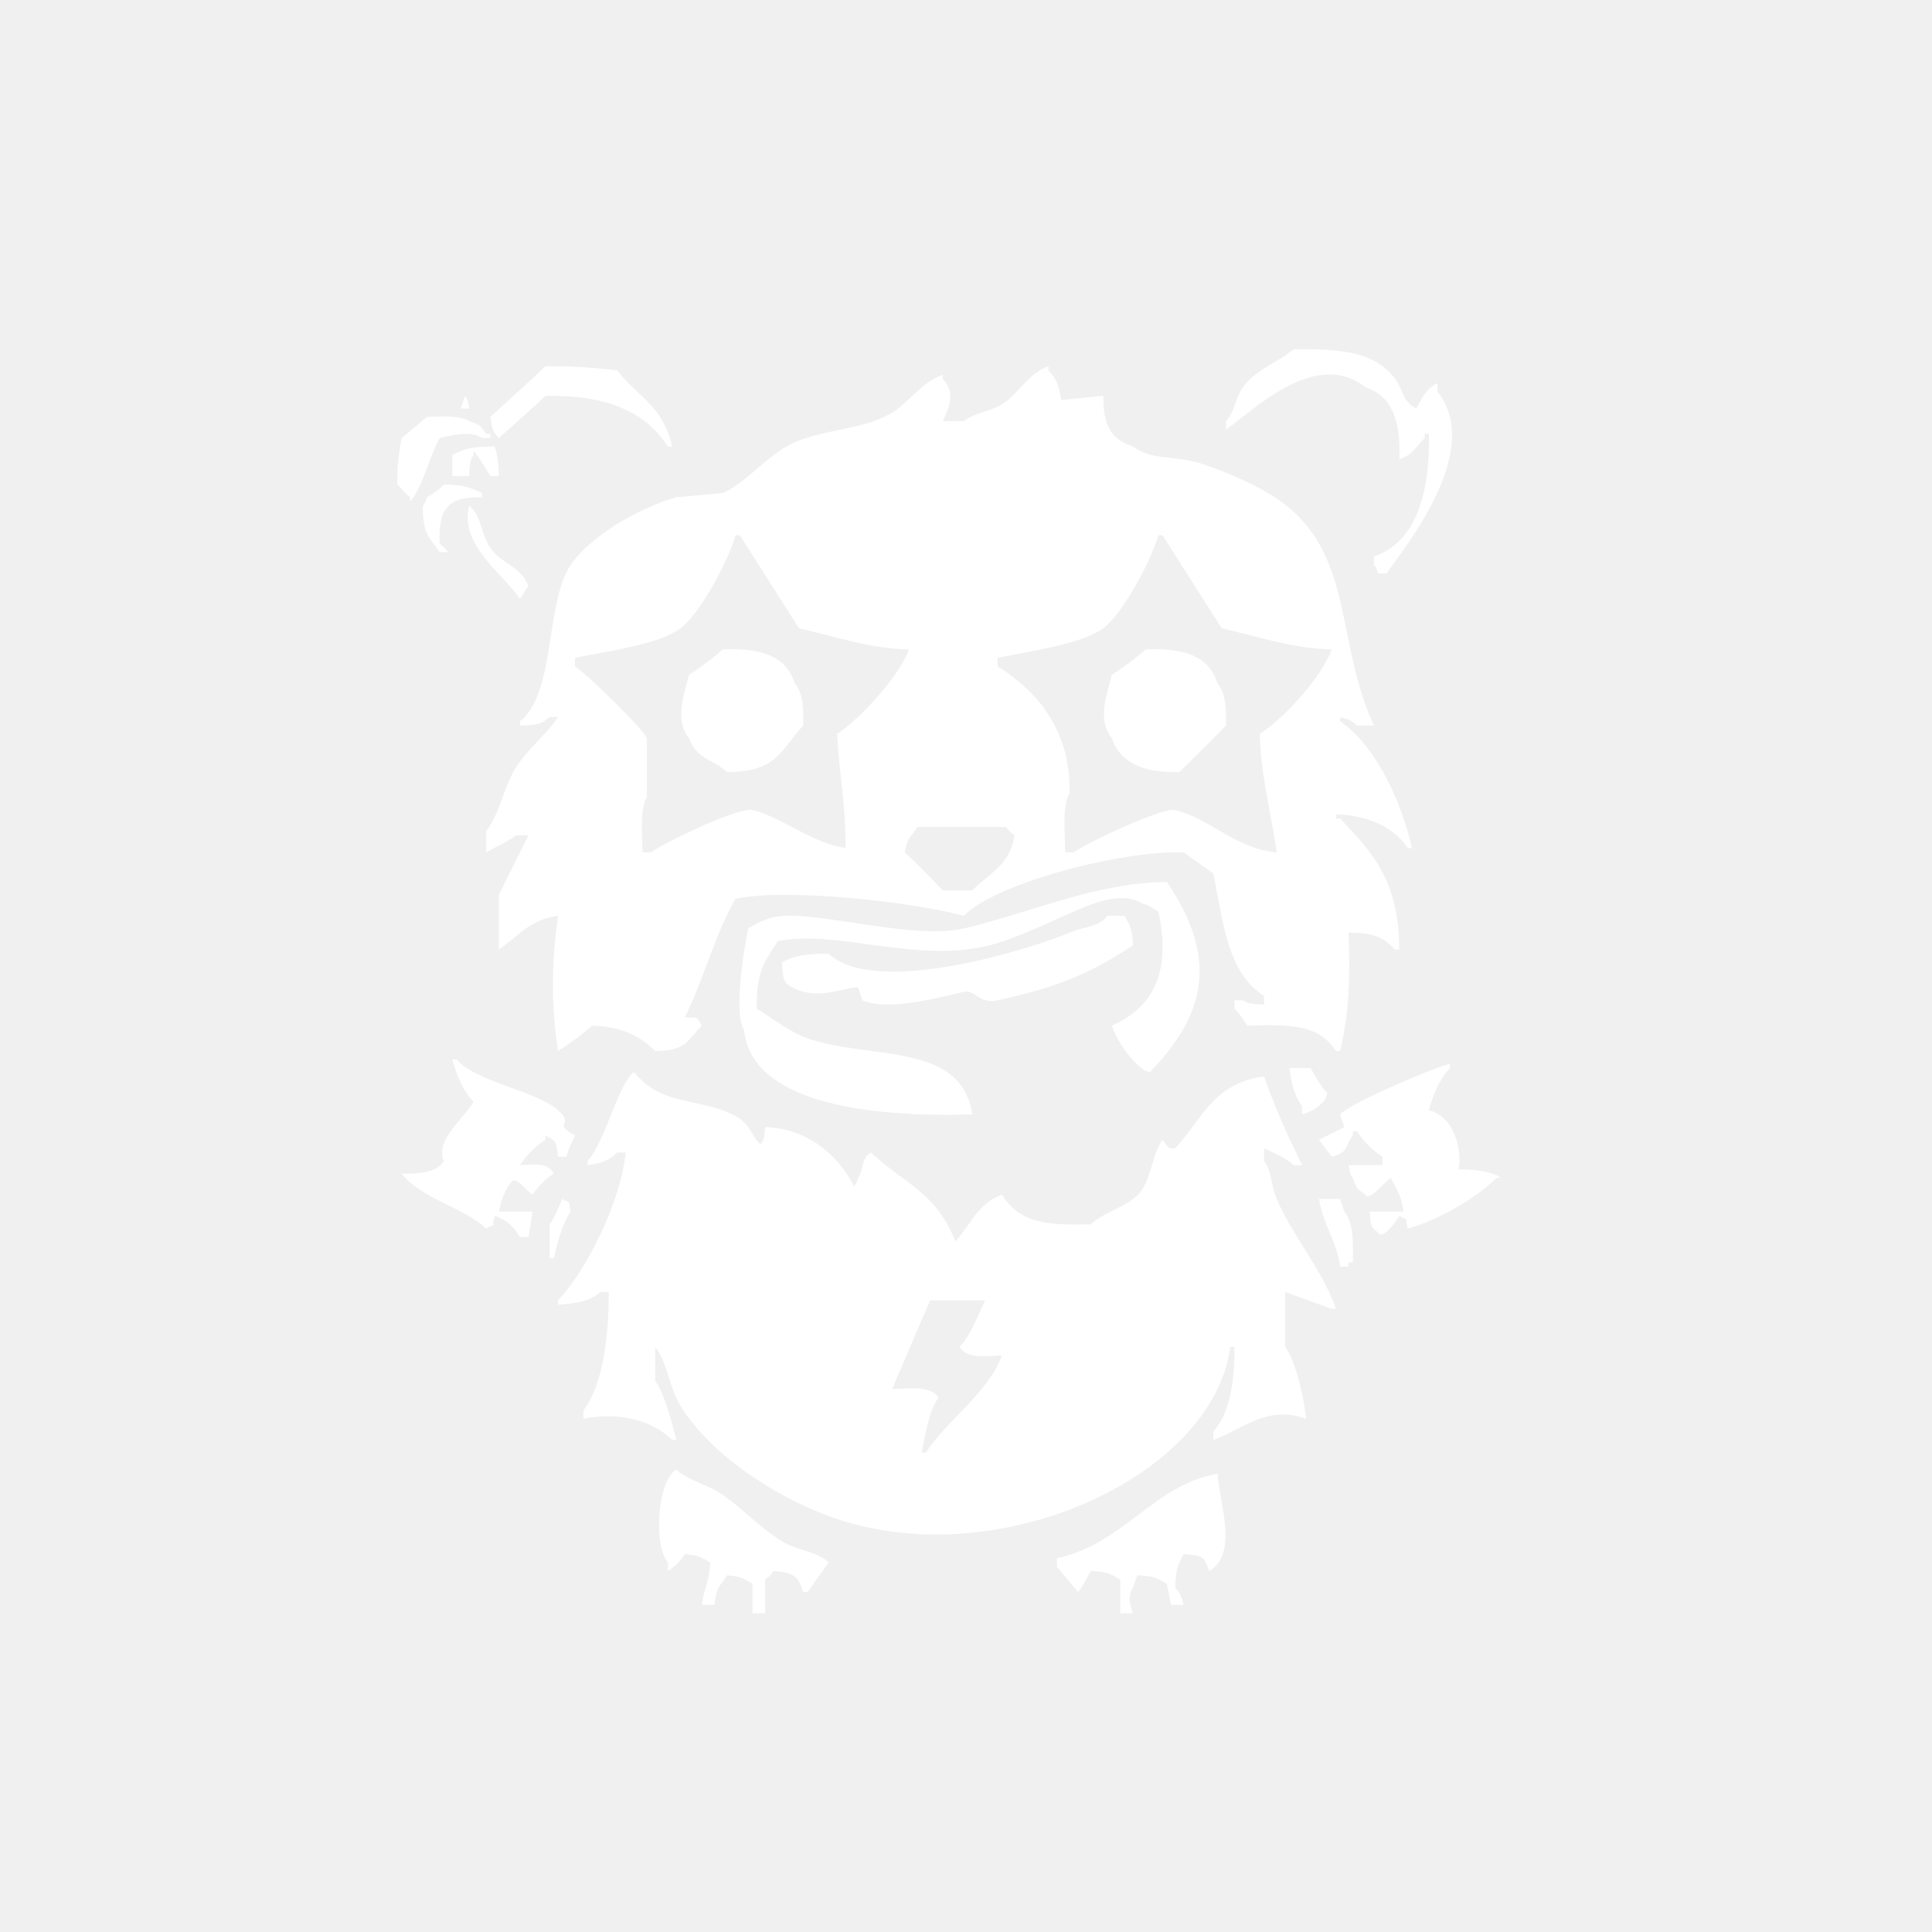
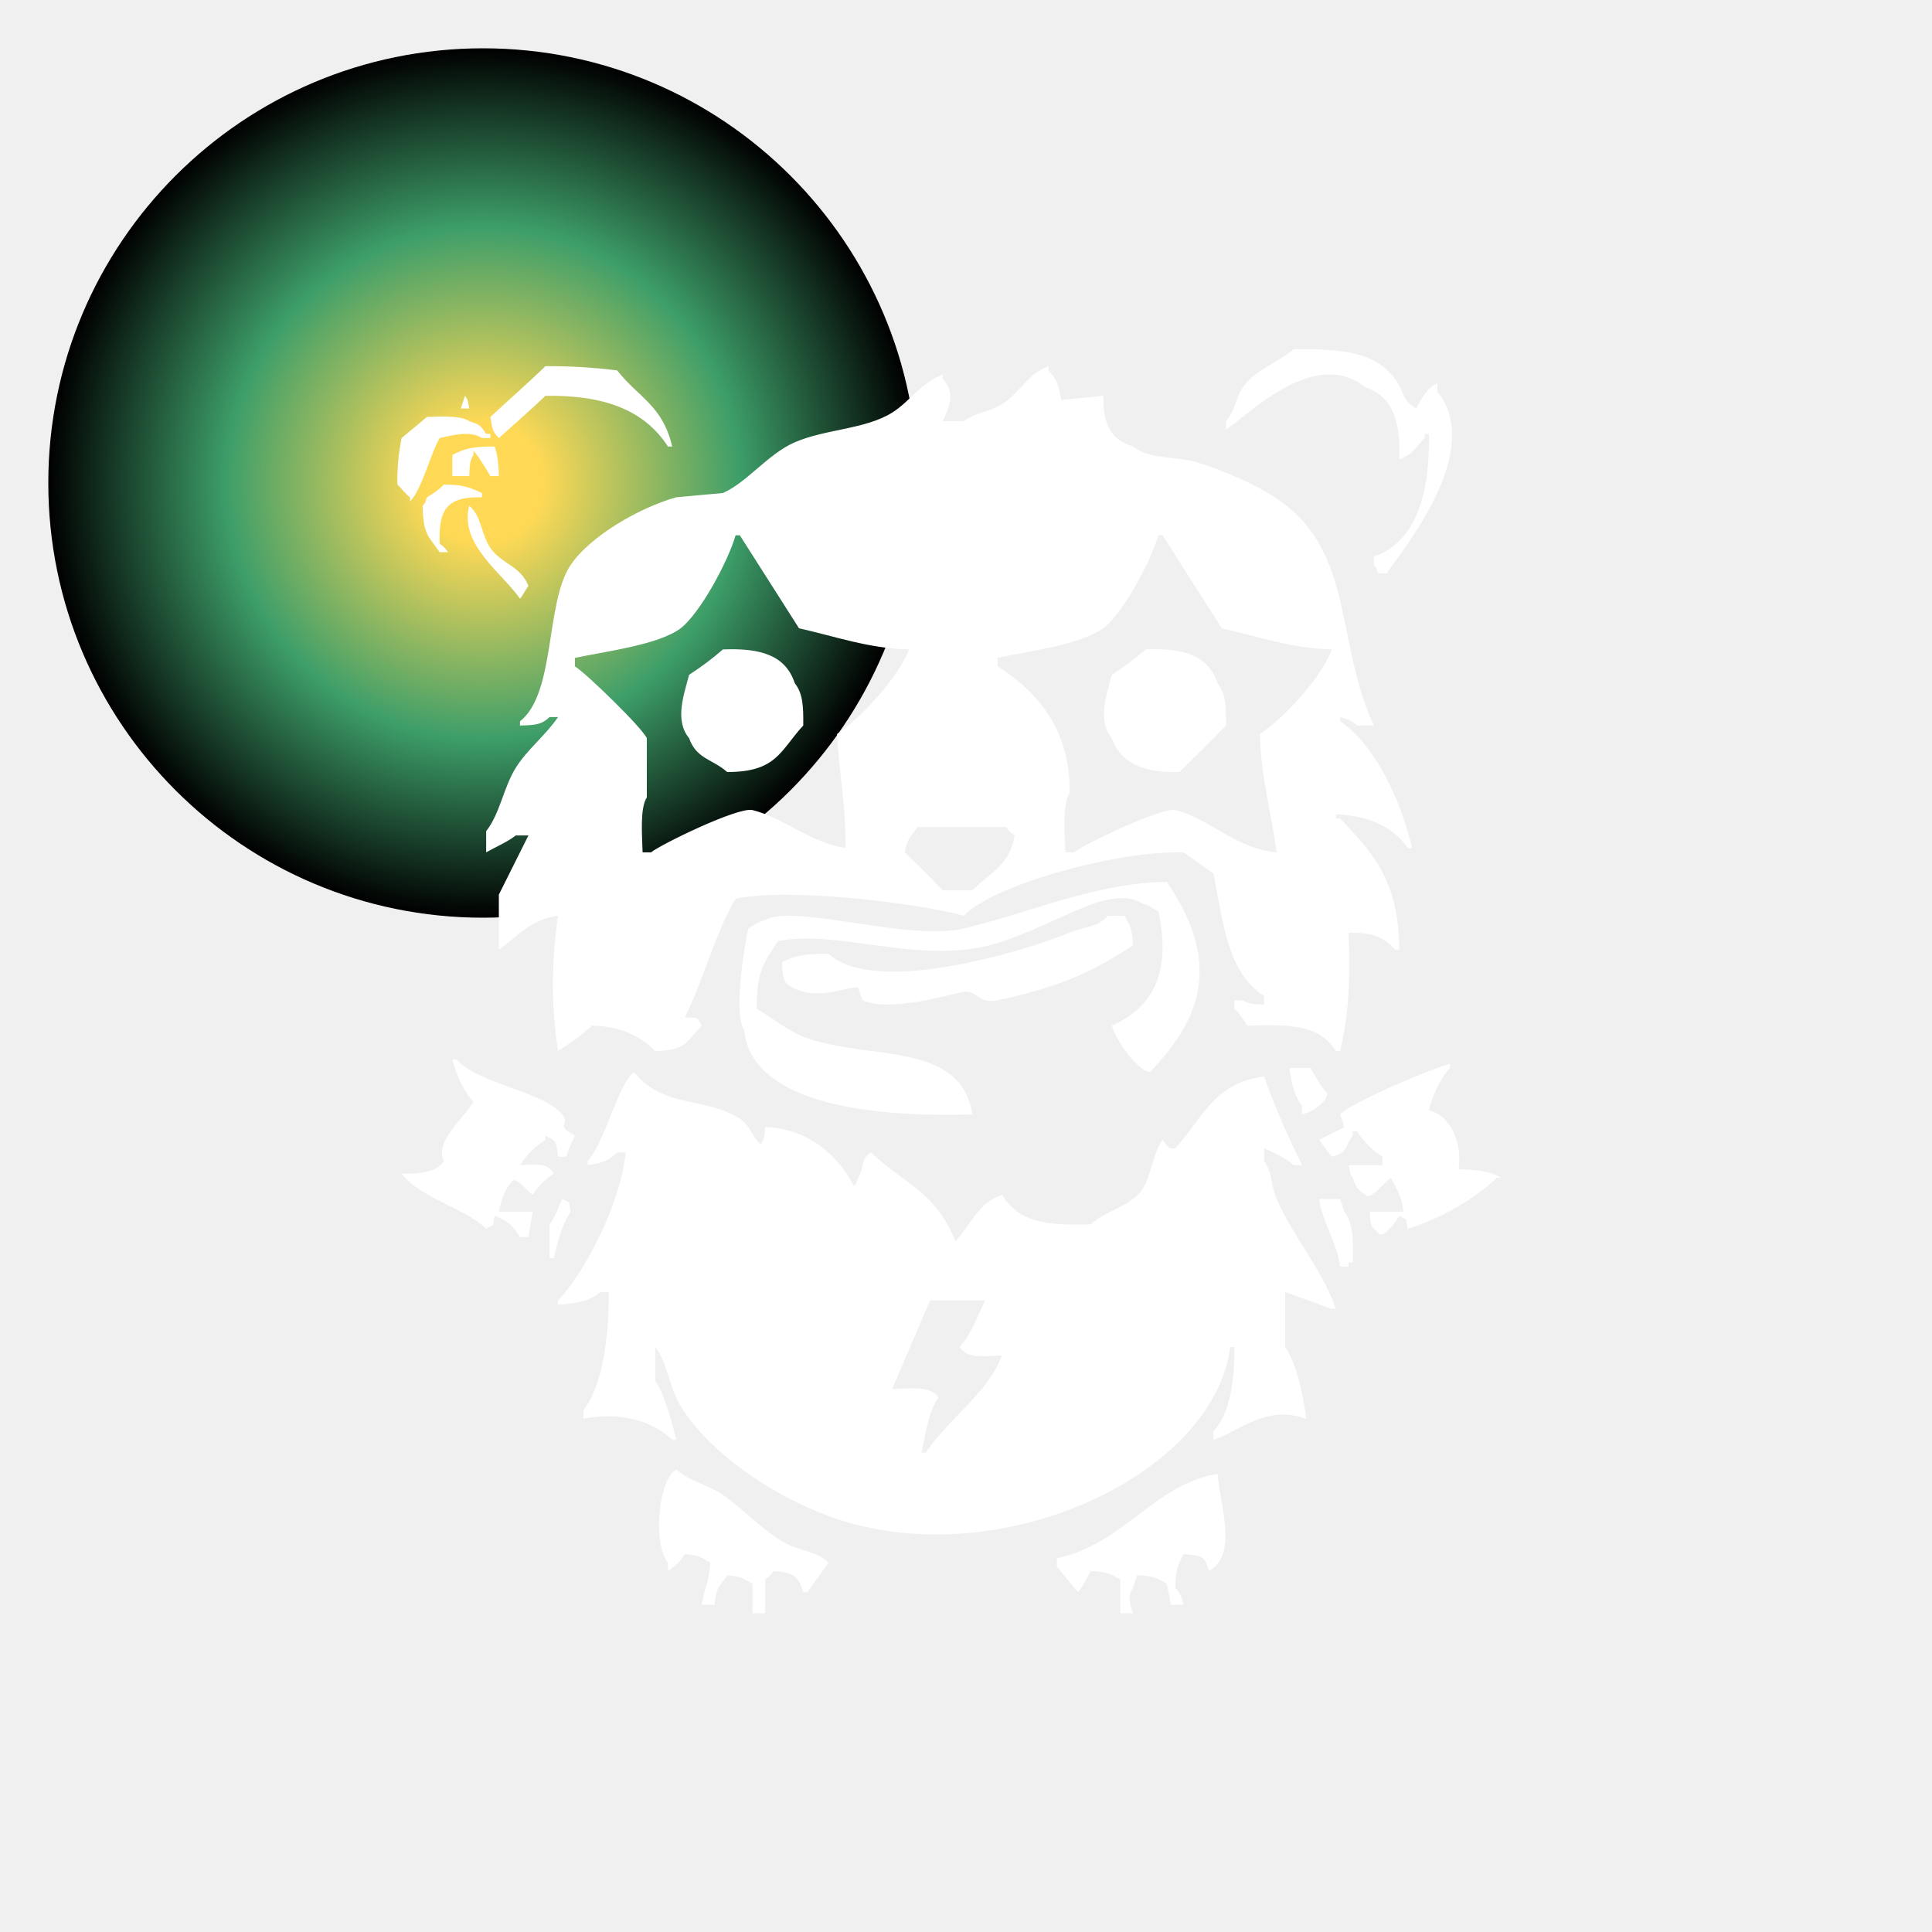
<svg xmlns="http://www.w3.org/2000/svg" width="2000" height="2000" viewBox="0 0 2000 2000">
  <defs>
    <style>
      .cls-1 {
        fill: url(#radial-gradient);
      }
    </style>
    <style>
      .cls-2 {
        fill: #fff;
        fill-rule: evenodd;
      }
    </style>
+     <radialGradient id="radial-gradient" cx="500" cy="500" r="450" gradientUnits="userSpaceOnUse">
+       <stop offset="0" stop-color="#ffd956" />
+       <stop offset="0.137" stop-color="#ffd956" />
+       <stop offset="0.59" stop-color="#3d9e69" />
+       <stop offset="1.05" />
+     </radialGradient>
  </defs>
+   <circle id="Ellipse_1_copy_5" data-name="Ellipse 1 copy 5" class="cls-1" cx="500" cy="500" r="450" />
  <path id="Color_Fill_5" data-name="Color Fill 5" class="cls-2" d="M1339.17,361.591c49.95-.745,84.66,2.911,105.03,30.633,9.42,12.818,7.05,22.739,21.88,30.632,5.67-10.421,10.55-20.781,21.88-26.256v8.752c48.75,60.852-33.72,160.92-52.51,188.172h-8.75c-2.76-7.676-.85-4.251-4.38-8.752v-8.753c43.73-14.681,58.2-65.85,56.89-126.906h-4.37v4.376c-9.94,9.534-10.98,16.5-26.26,21.88,1.51-38.9-6.95-65.2-35.01-74.393-51.78-41.807-118.76,26.229-144.42,43.761v-8.753c9.33-9.992,9.33-23.017,17.5-35.008C1298.85,383.062,1322.57,375.466,1339.17,361.591ZM564.551,379.1a560.179,560.179,0,0,1,74.4,4.376c21.834,27.946,46.98,36.087,56.893,78.769h-4.376c-23.894-36.8-64.133-53.415-126.915-52.513-10.489,10.452-48.14,43.761-48.14,43.761-6.541-7.108-6.791-8.855-8.753-21.88C526.189,414.332,546.287,396.943,564.551,379.1ZM1098.47,414.1q21.87-2.187,43.76-4.376c-0.55,30.762,8.21,45.263,30.64,52.513,18.41,14.331,43.69,9.058,70.02,17.5,26.49,8.5,61.16,23.52,83.15,39.384,76.11,54.912,56.21,146.071,96.28,231.933h-17.51c-5.94-5.521-7.74-5.975-17.5-8.752v4.376c36.56,24.914,63.07,81.887,74.4,131.282h-4.38c-13.84-21.155-40.53-34.021-74.4-35.008v4.376h4.38c34.26,36.042,60.6,64.24,61.27,135.659h-4.38c-12.3-12.884-21.78-17.573-48.14-17.5,1.87,46.919.38,84.039-8.75,122.529h-4.38c-17.37-27.05-45.67-27.66-91.9-26.26-3.74-6.38-7.93-12.54-13.13-17.5v-8.75h8.75c5.67,3.84,10.8,3.91,21.88,4.37v-8.75c-38.23-25.22-41.72-74.23-52.51-126.9q-15.315-10.94-30.64-21.88c-67.34-2.019-196.77,33.033-227.568,65.641-55.557-14.73-185.243-29-236.324-17.5-20.172,33.412-34.6,87.427-52.517,122.527,15.668,1.83,11.012-2.06,17.506,8.75-15.676,15.61-15.183,25.77-48.14,26.26-15.471-15.26-35.46-25.72-65.646-26.26-9.482,9.26-24.026,19.15-35.011,26.26-7.4-47.37-6.736-92.521,0-140.033-29.721,3.921-41.531,21.677-61.269,35.009v-56.89q15.317-30.629,30.635-61.265H533.917c-8.2,6.617-21.8,12.421-30.635,17.5V860.465c14.6-18.855,17.787-44.972,30.635-65.641,11.784-18.959,31.362-34.05,43.763-52.513h-8.752c-8.4,7.756-13.726,8.295-30.635,8.752v-4.376c37.222-29.3,25.908-122.549,52.516-161.915,20.136-29.79,71.23-59.406,109.41-70.018l48.14-4.376c25.127-11.078,46.669-40.491,74.4-52.513,31.872-13.818,72.815-13.345,100.656-30.632,18.284-11.353,30.344-31.4,52.517-39.385v4.376c13.318,13.887,7.145,28.779,0,43.76h21.882c11.208-8.919,26.578-9.519,39.388-17.5,17.94-11.181,26.39-31.489,48.14-39.384v4.376C1093.56,391.893,1096.34,398.892,1098.47,414.1ZM481.4,409.728c3.29,4.695,2.632,4.138,4.377,13.128h-8.753Q479.211,416.294,481.4,409.728Zm-39.387,21.881c15.2-.575,35.152-1.463,43.764,4.375,11.747,3.9,11.331,4.5,17.5,13.129h4.376v4.376h-8.752c-11.695-8.071-31.131-2.906-43.764,0-9.385,15.9-18.464,53.44-30.635,65.641v-4.376c-5.95-4.354-7.9-8.44-13.128-13.128a219.225,219.225,0,0,1,4.376-48.137Zm43.764,61.265H468.271V470.993c12.278-6.621,21.724-8.942,43.764-8.752,2.853,8.205,4.166,17.122,4.376,30.633h-8.753c-4.727-7.91-11.239-19.112-17.5-26.257v4.376C486.313,476.66,486.239,481.788,485.777,492.874Zm-26.259,8.752c20.144-.03,27.18,3.12,39.388,8.752v4.376c-35.819-.72-45.112,11.8-43.764,48.137,5.214,3.8,4.922,3.6,8.753,8.752h-8.753c-11-16.393-17.395-17.79-17.5-48.137,3.519-4.468,1.553-1.2,4.376-8.752C448.4,511.018,454.561,506.826,459.518,501.626Zm26.259,21.88c13.032,11.193,11.945,29.1,21.881,43.761,11.042,16.292,31.524,18.525,39.388,39.385-2.985,3.375-5.738,9.766-8.753,13.128C520.136,593.363,475.044,563.513,485.777,523.506Zm389.5,354.463c0.395-45.107-6.712-78.163-8.752-118.154,23.762-15.415,64.7-60.013,74.4-87.522-41.435-.9-76.907-13.7-113.786-21.88l-61.269-96.274h-4.376c-7.66,26.522-36.219,80.162-56.893,96.274-23.172,17.4-79.52,24.13-109.409,30.633V689.8c12.118,7.707,69.536,63.415,74.4,74.393v61.265c-7.2,10.838-4.916,38.951-4.376,56.89h8.752c9.532-7.879,90.258-47.4,105.033-43.761C810.575,846.353,838.044,871.761,875.273,877.969Zm446.387,4.377c-5.24-37.889-16.46-78.607-17.5-122.531,24.57-15.935,64.32-58.779,74.4-87.522-41.09-.9-76.66-13.662-113.79-21.88q-30.63-48.132-61.27-96.274h-4.38c-7.65,26.522-36.21,80.162-56.89,96.274-24.95,17.338-77.91,23.754-109.41,30.633V689.8c39.06,24.82,75.63,63.938,74.4,131.282-7.65,11.567-4.93,42.425-4.38,61.266h8.76c9.24-7.6,91.25-47.134,105.03-43.761C1252.32,847.322,1279.4,878.772,1321.66,882.346Zm-573.3-210.053c39.941-1.664,65.055,6.523,74.4,35.009,8.356,10.4,9,24.013,8.753,43.761-23.755,25.661-27.191,48.2-78.775,48.137-14.925-13.46-31.692-13.245-39.387-35.009-15.277-18.587-5.382-44.966,0-65.641A306.209,306.209,0,0,0,748.359,672.293Zm437.641,0c39.94-1.664,65.05,6.523,74.39,35.009,8.36,10.4,9,24.013,8.76,43.761-16.22,16.687-31.46,31.915-48.14,48.137-36,1.157-61.42-9.035-70.03-35.009-15.27-18.587-5.38-44.966,0-65.641A306.215,306.215,0,0,0,1186,672.293Zm-236.328,183.8c-6.709,10.782-10.028,9.958-13.129,26.257,13.084,12.2,27.172,26.312,39.387,39.384h30.63c17.44-17.853,38.91-25.88,43.77-56.889-5.22-3.8-4.92-3.6-8.75-8.752H949.672Zm56.888,297.571c-97.307,2.91-228.379-8.47-236.319-87.52-10.874-16.66-.485-82.817,4.376-105.025,7.729-4.207,7.354-5.5,17.5-8.752,31.608-17.16,147.072,22.414,205.69,8.752,67.528-15.74,136.748-47.594,210.068-48.137,53.62,78.661,40.68,136.822-17.51,196.922-7.67-2.76-4.25-.84-8.75-4.37-12.17-9.2-25.42-28.14-30.64-43.77,43.18-19.02,61.76-56.16,48.14-118.149-7.72-4.208-7.35-5.5-17.5-8.753-20.37-12.887-53.09,1.422-70.02,8.753-24.85,10.758-58.82,27.771-87.53,35.008-75.52,19.04-157.729-16.768-218.819-4.376-13.989,21.607-22.2,30.657-21.881,70.017,15.557,9.17,34.225,24.35,52.516,30.63C901.644,1097.48,995.154,1078.26,1006.56,1153.66Zm140.05-205.673h17.5c5.7,10.58,7.89,12.4,8.76,30.632-42.31,27.961-76.19,43.091-140.05,56.891-19.69,4.25-22.3-11.14-35.008-8.75-16.169,3.03-76.315,21.26-105.033,8.75q-2.188-6.57-4.377-13.13c-8.069-3.15-46.089,17.87-74.4-4.38-3.839-5.66-3.914-10.79-4.376-21.876,12.91-6.951,25.037-9.082,48.14-8.752,50.078,45.988,213.482-6.575,249.452-21.881C1124.09,958.31,1136.07,960.6,1146.61,947.987ZM551.422,1254.31q-2.189,13.125-4.376,26.26h-8.753c-6.91-10.98-12.519-17.22-26.258-21.88-3.624,14.2,2.145,6.69-8.753,13.13-24.6-22.79-66.724-30.52-87.527-56.89,18.607,0.33,36.729-1.16,43.763-13.13-10.146-20.76,21.916-45.08,30.635-61.27-10.168-10.55-17.71-27.64-21.882-43.76h4.377c22.229,25.19,89.883,33.1,109.409,56.89,9.391,11.45-9.136,9.42,13.129,21.88-3.662,8.18-6.04,11.66-8.753,21.88H577.68c-2.091-15.86-1.145-15.93-13.129-21.88v4.38a87.084,87.084,0,0,0-26.258,26.26c18.155-.86,28.124-2.64,35.011,8.75a69.577,69.577,0,0,0-21.882,21.88c-6.9-4.55-17.826-20.26-21.882-13.13-7.306,7.85-10.289,18.03-13.129,30.63h35.011Zm866.518,0h35.01c-2.11-16.74-7.2-22.85-13.13-35.01-7.15,4.87-22.38,24.56-26.25,17.51-8.78-6.11-9.04-5.89-13.13-17.51-3.29-4.69-2.63-4.13-4.38-13.12h35.01v-8.76a87.081,87.081,0,0,1-26.26-26.25h-4.37v4.37c-9.43,12-3.33,16.98-21.88,21.88q-6.57-8.745-13.13-17.5,13.125-6.57,26.25-13.13-2.175-6.555-4.37-13.13c9.45-11.34,95.1-47.81,113.78-52.51v4.38c-10.16,10.55-17.71,27.64-21.88,43.76,25.36,6.53,34.66,38.92,30.64,61.26,16.36,0,34.01,1.67,43.76,8.75h-4.38c-20.36,20.75-61.32,44.23-91.9,52.52-3.62-14.2,2.14-6.69-8.75-13.13-4.35,7.08-17.06,24.87-21.88,17.5C1418.22,1268.9,1419.4,1269.9,1417.94,1254.31Zm-83.15-148.78h21.88c4.65,8.35,10.84,19.53,17.51,26.25-2.76,7.68-.84,4.25-4.38,8.75-6.67,6.91-11.13,9.7-21.88,13.13v-8.75C1340.16,1135.25,1336.68,1120.96,1334.79,1105.53Zm-542.668,61.26c44.459,1.03,76.72,30.5,91.9,61.27,3.52-4.47,1.553-1.2,4.376-8.76,6.348-10.01,2.271-19.49,13.13-26.25,36.349,33.75,66.455,40.17,87.527,91.9,16.171-17.27,23.081-39.42,48.141-48.14,17.87,28.24,43.67,31.97,91.9,30.63,14.96-14.06,40.43-18.17,52.52-35.01,10.72-14.93,11.14-37.53,21.88-52.51,6.98,9.85,7.17,9.18,13.13,8.75,28.18-30.58,39.43-67.36,91.9-74.39,11.9,33.83,24.88,62.23,39.39,91.9h-8.75c-7.96-7.61-20.16-12.57-30.64-17.51v13.13c8.56,11.38,6.72,24.29,13.13,39.38,16.15,38.03,48,74.34,61.27,113.78h-4.37q-24.075-8.745-48.14-17.5v56.89c11.85,16.67,18.87,51.63,21.88,74.39-41.14-14.9-67.65,11.96-96.28,21.88v-8.75c17.19-18.51,22.07-52.01,21.88-87.52h-4.38c-17.17,134.47-244.02,238.49-415.752,175.04-58.027-21.44-122.517-64.44-153.173-113.78-11.663-18.77-13.156-44-26.258-61.26v35.01c9.9,14.13,17.536,44.78,21.882,61.26h-4.377c-20.584-20.48-55.8-29.4-91.9-21.88v-8.75c20.518-26.28,26.345-77.96,26.258-122.53h-8.753c-10.016,9.24-25.356,12.13-43.764,13.13v-4.38c29.575-31.14,65.114-102.41,70.022-153.16h-8.753c-8.421,8.21-15.421,11-30.634,13.13v-4.38c17.729-18.41,32.2-81.84,48.14-91.9,29.683,37.62,74.271,25.4,109.409,48.14,11.179,7.23,15.979,24.86,21.882,26.26C791.259,1179.13,791.129,1176.94,792.122,1166.79Zm-210.065,74.39c11.127,6.37,4.936-.95,8.752,13.13-8.63,11.88-13.922,32.54-17.5,48.14h-4.376v-35.01C574.3,1260.77,578.37,1249.16,582.057,1241.18Zm783.373,0h21.88q2.19,6.57,4.37,13.13c9.34,11.67,9.28,30.44,8.76,52.52h-4.38v4.37h-8.75C1383.62,1284.62,1369.95,1268.52,1365.43,1241.18ZM962.8,1346.21l-39.388,91.9c19.79-1.15,40.556-3.59,48.14,8.75-9.829,12.75-13.817,39.09-17.5,56.89h4.376c21.9-33.74,64.806-61.97,78.776-100.65-19.24,1.1-36.43,3.25-43.765-8.75,11.365-12.08,18.915-32.58,26.255-48.14H962.8ZM792.122,1670.04H778.993v-30.63c-9.983-5.36-9.85-7.17-26.258-8.75-7.473,11.92-11.1,10.93-13.129,30.63H726.477c2.633-18.61,7.472-21.91,8.753-43.76-9.984-5.36-9.851-7.17-26.259-8.75-5.174,7.99-9.592,12.25-17.5,17.5v-8.75c-15.538-18.12-10.759-85.58,8.753-96.28,13.4,12.23,32.834,15.59,48.14,26.26,20.122,14.03,39.586,35.02,61.269,48.14,16.044,9.71,35.3,9.66,48.14,21.88q-10.939,15.315-21.882,30.63H831.51c-5.193-16.82-9.676-20.33-30.635-21.88-3.8,5.21-3.6,4.92-8.753,8.75v35.01Zm468.268-144.41c2.69,33.25,21.34,83.68-8.75,100.65-5.2-15.74-6.61-16.01-26.26-17.5-6,11.12-8.39,15.33-8.75,35,5.52,5.95,5.98,7.74,8.75,17.51h-13.13q-2.19-10.935-4.37-21.88c-10.58-5.7-12.4-7.88-30.64-8.75q-2.19,6.555-4.37,13.12c-6.13,9.21-3.29,16.71,0,26.26h-13.13v-35.01c-10.58-5.7-12.4-7.88-30.64-8.75-3.44,6.38-8.3,16.32-13.13,21.88q-10.935-13.125-21.88-26.26v-8.75C1164.3,1597.8,1194.02,1537.17,1260.39,1525.63Z" />
</svg>
